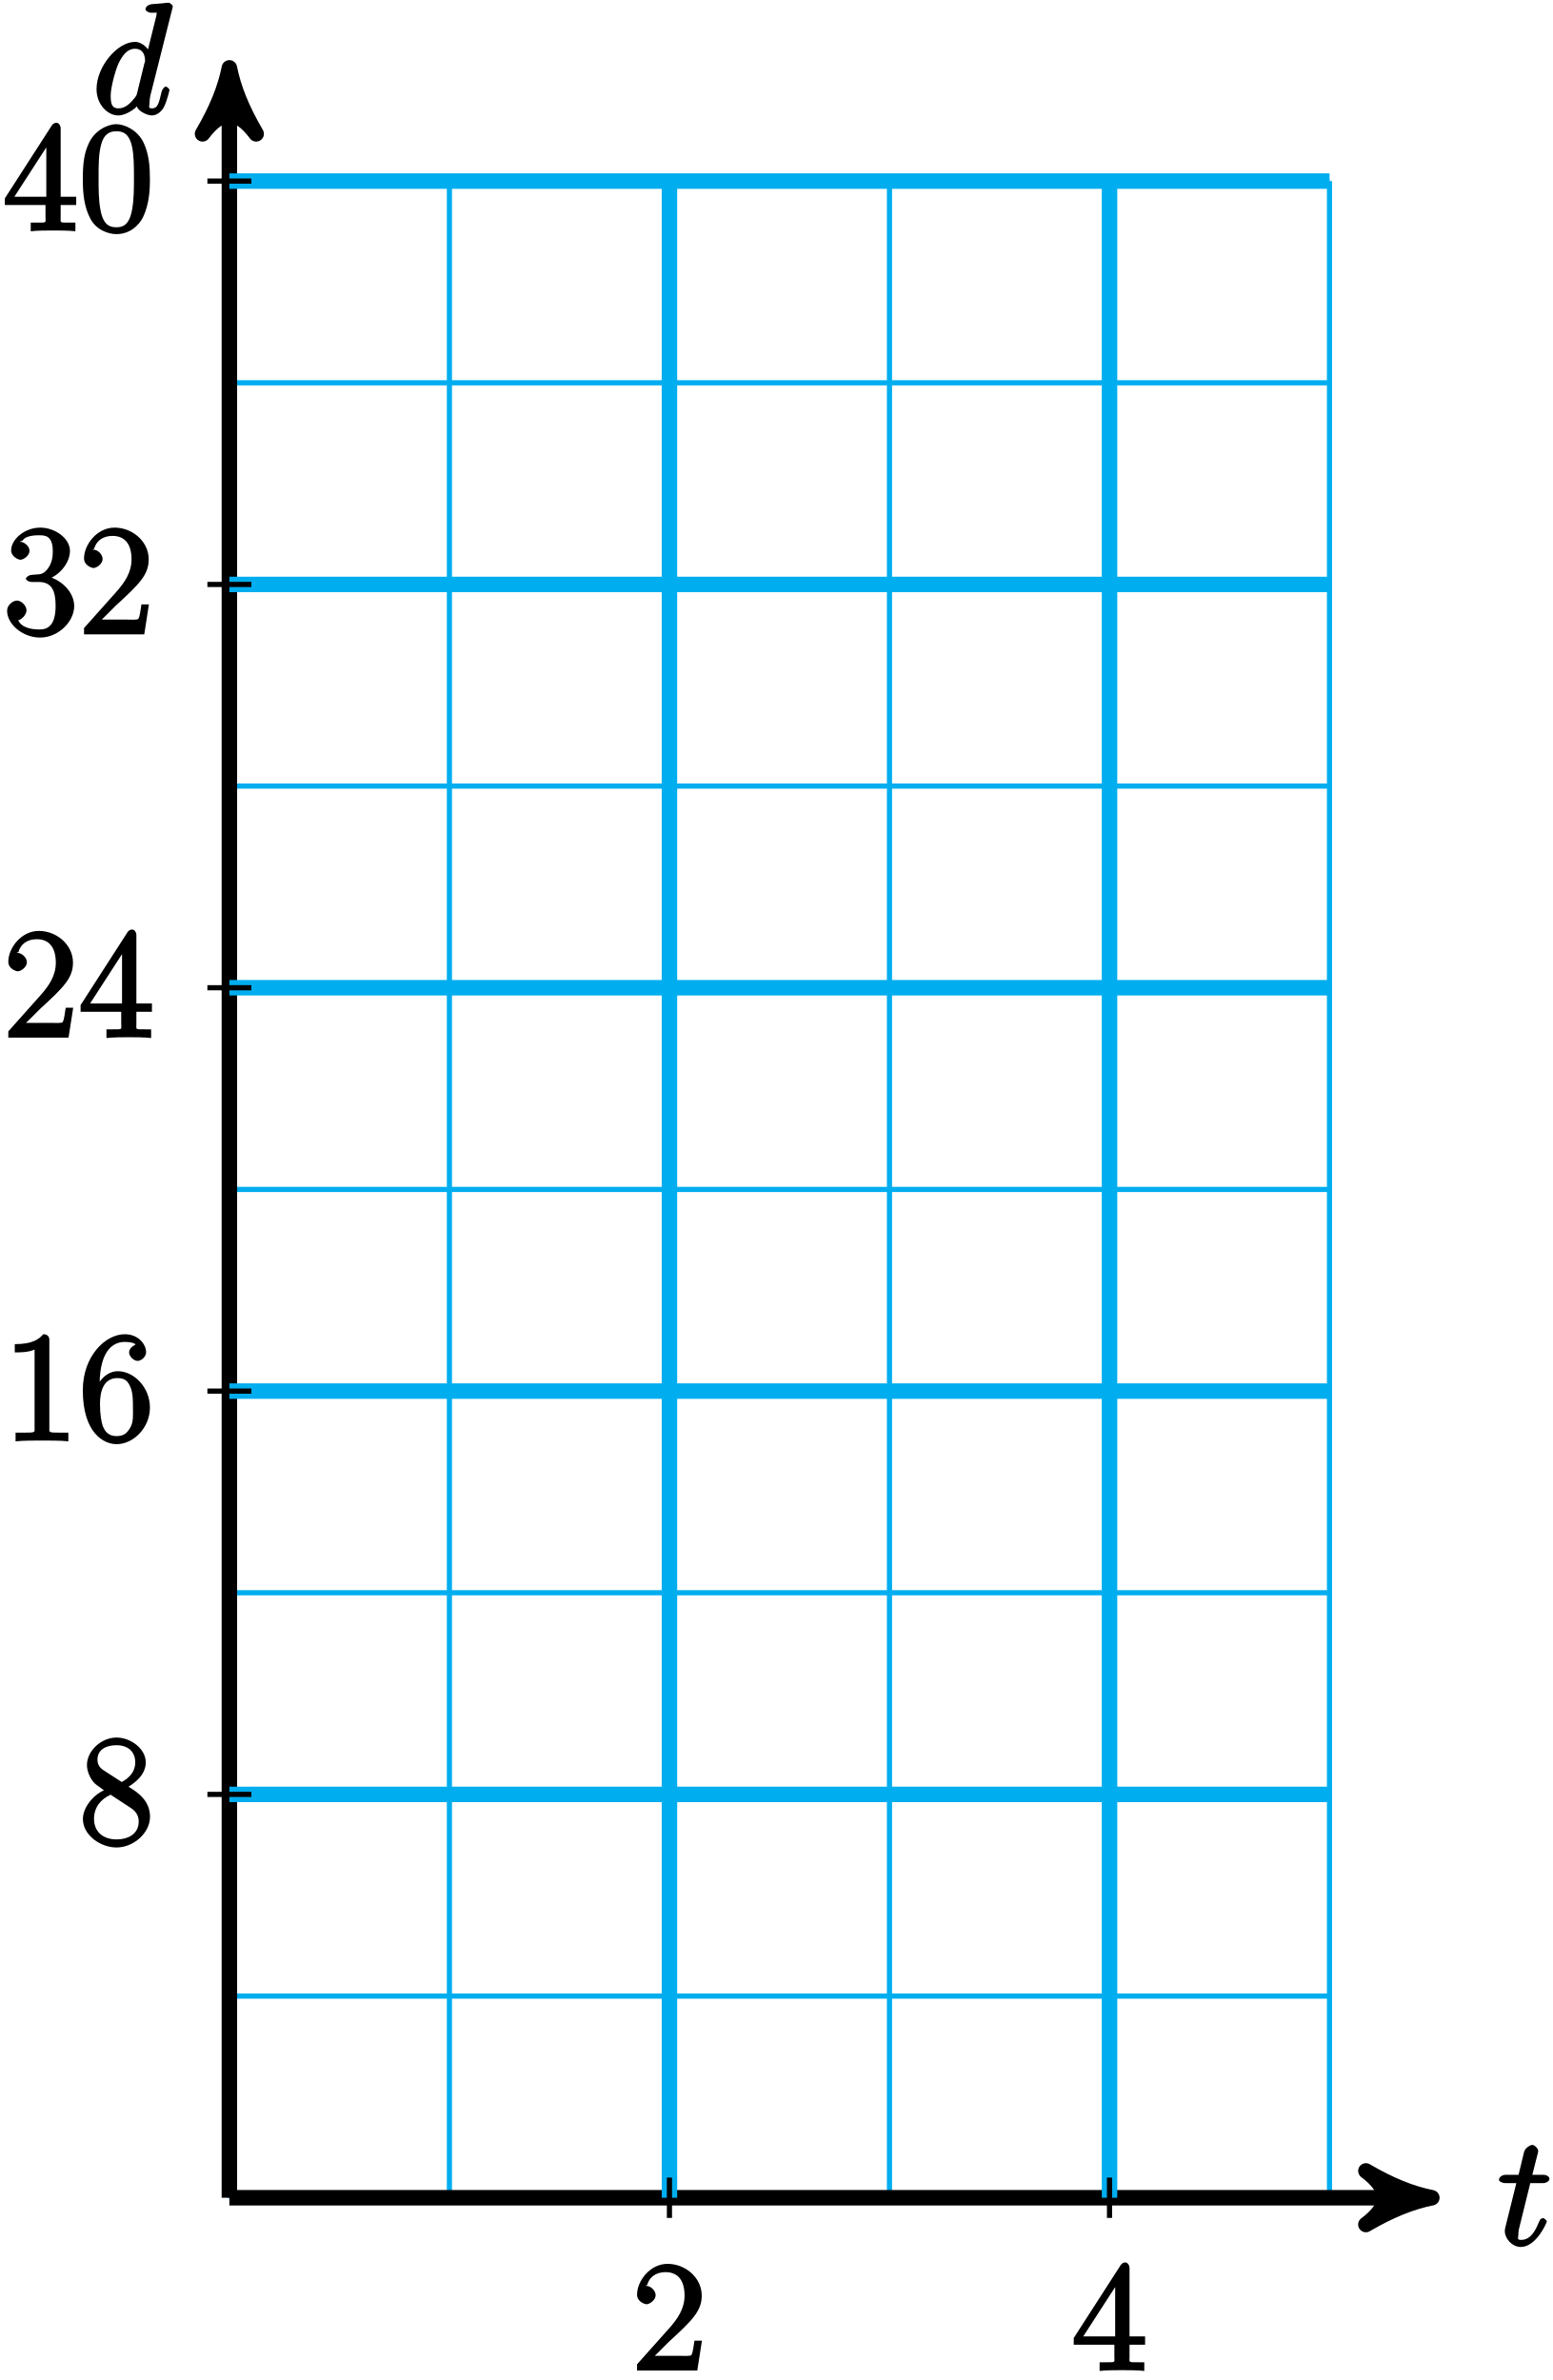
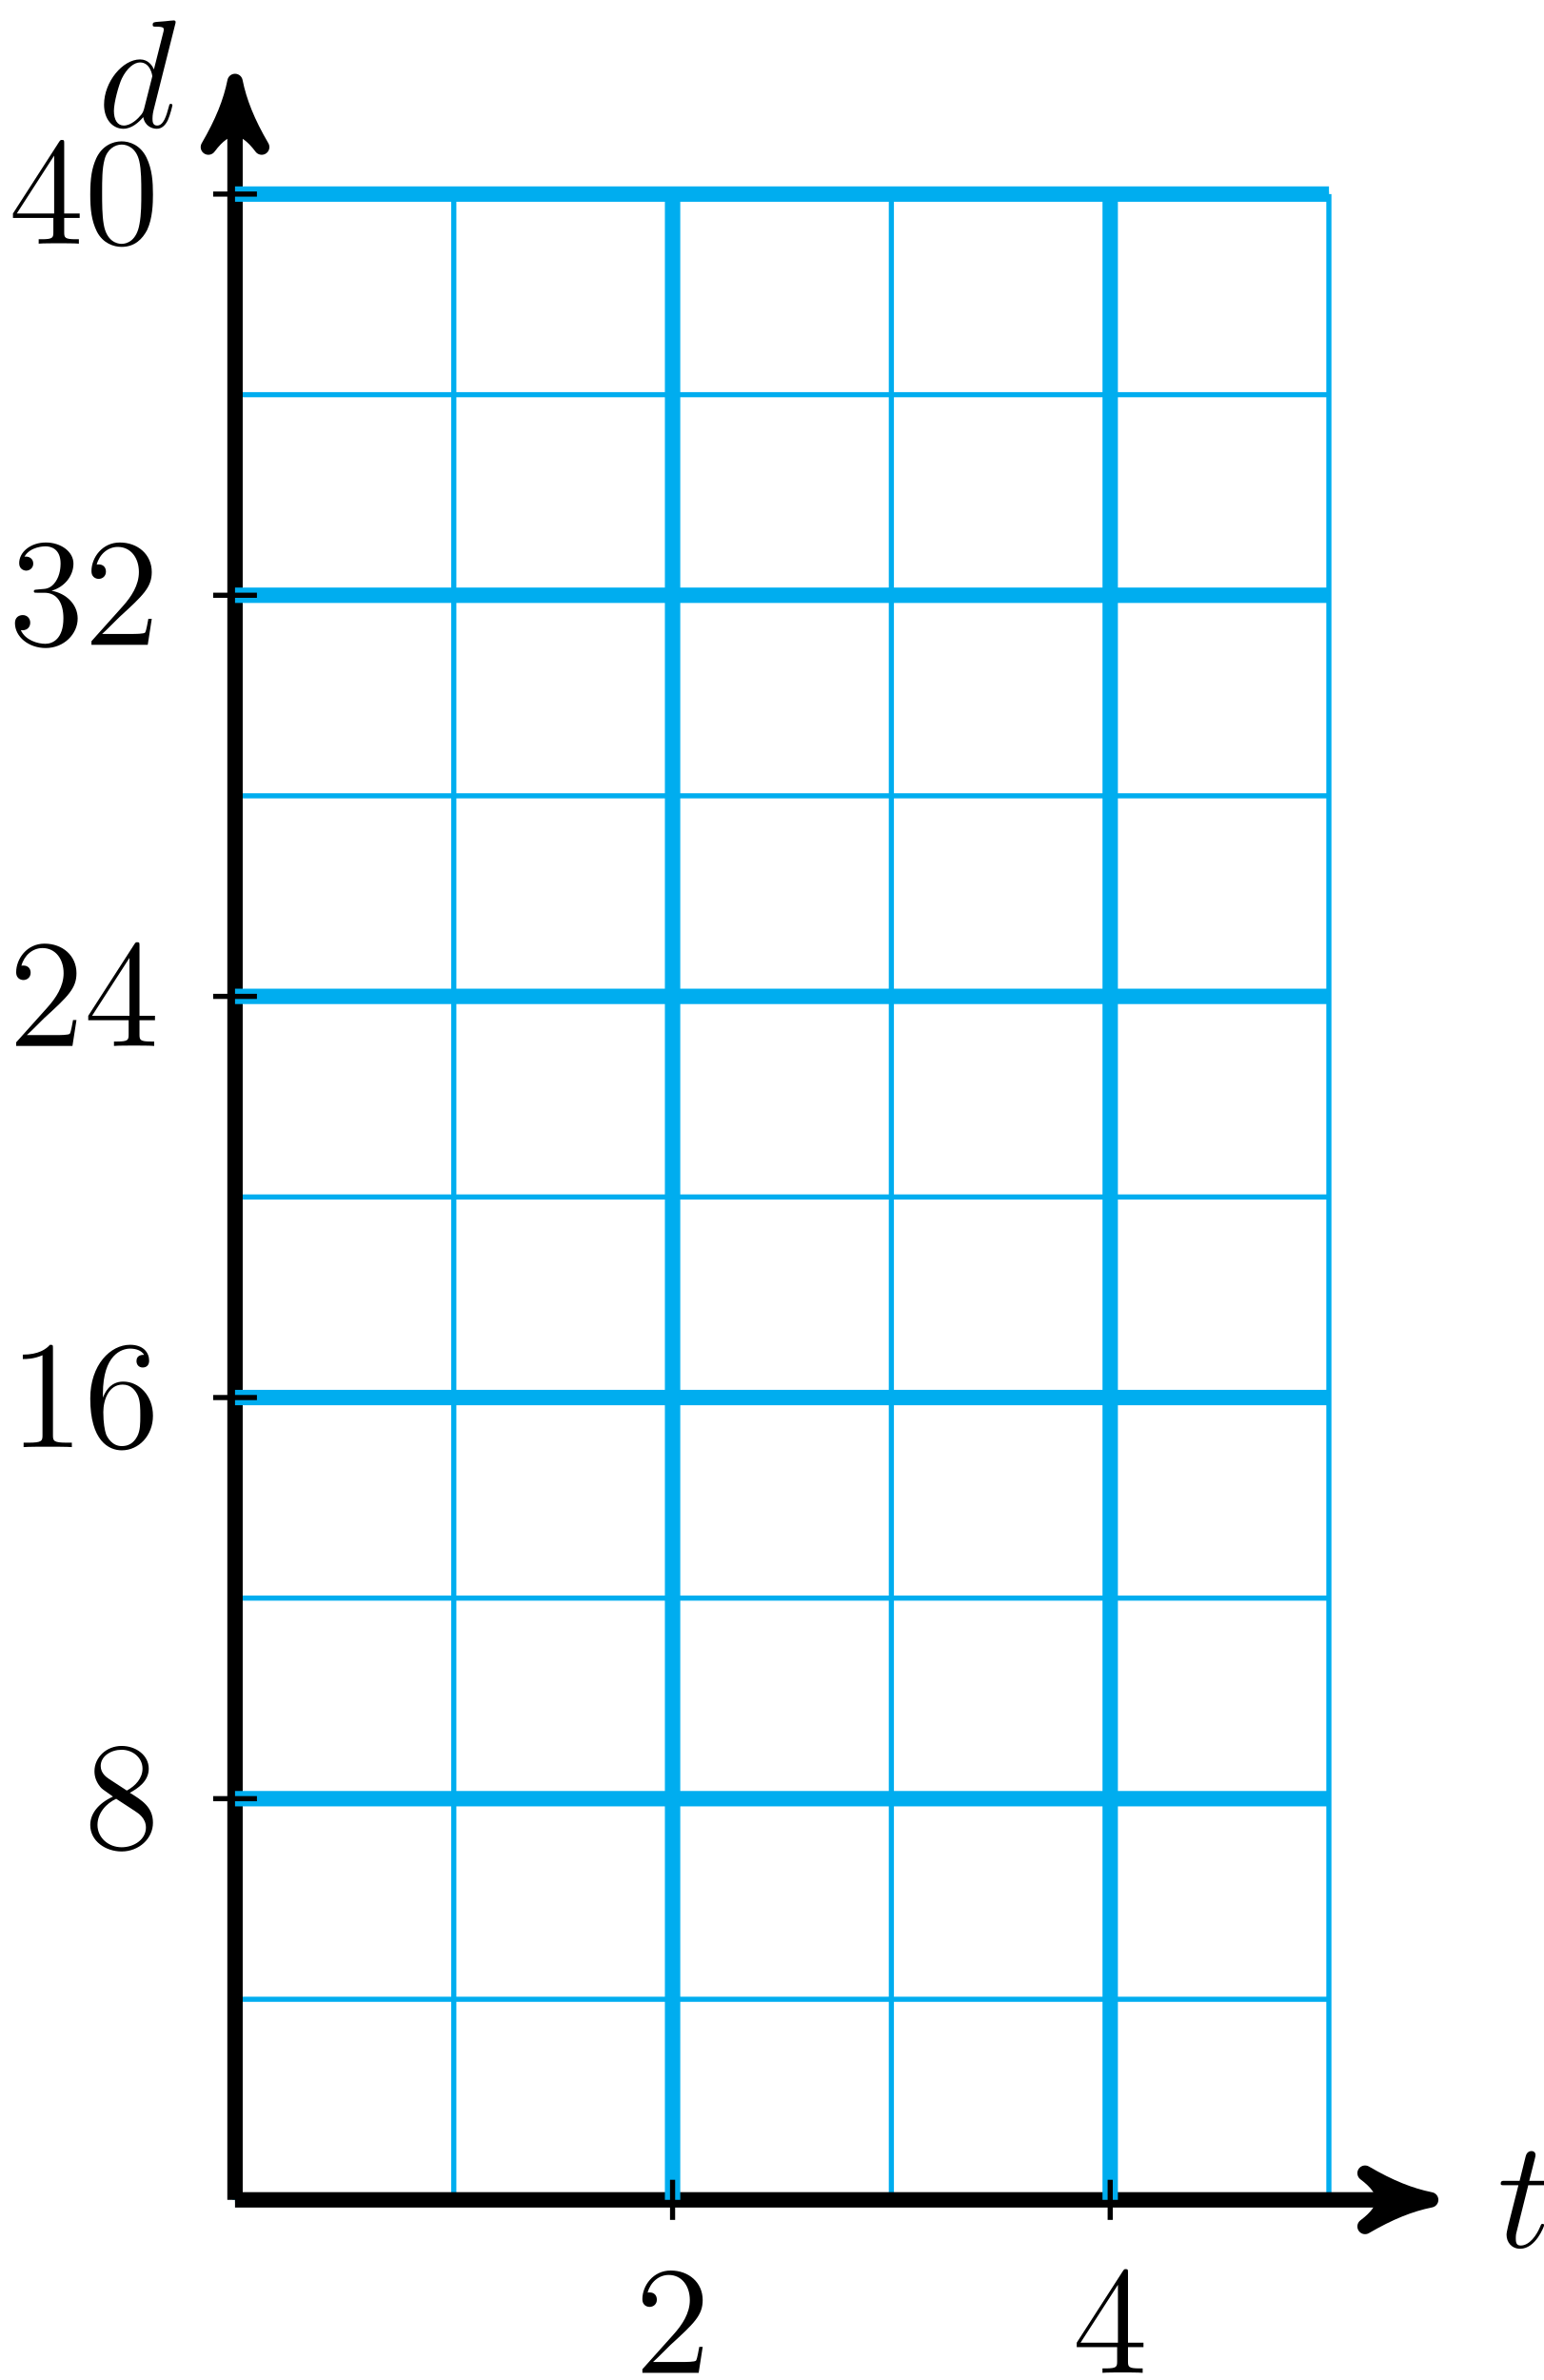
- <svg xmlns="http://www.w3.org/2000/svg" xmlns:xlink="http://www.w3.org/1999/xlink" width="120pt" height="184pt" viewBox="0 0 120 184" version="1.1">
+ <svg xmlns="http://www.w3.org/2000/svg" xmlns:xlink="http://www.w3.org/1999/xlink" width="120pt" height="185pt" viewBox="0 0 120 185" version="1.1">
  <defs>
    <g>
      <symbol overflow="visible" id="glyph0-0">
        <path style="stroke:none;" d="" />
      </symbol>
      <symbol overflow="visible" id="glyph0-1">
-         <path style="stroke:none;" d="M 2.406 -4.812 L 3.5 -4.812 C 3.734 -4.812 4 -4.953 4 -5.156 C 4 -5.297 3.781 -5.453 3.531 -5.453 L 2.672 -5.453 L 3.078 -7.047 C 3.125 -7.203 3.125 -7.234 3.125 -7.312 C 3.125 -7.5 2.828 -7.766 2.672 -7.766 C 2.562 -7.766 2.125 -7.578 2.031 -7.203 L 1.609 -5.453 L 0.609 -5.453 C 0.375 -5.453 0.094 -5.297 0.094 -5.062 C 0.094 -4.953 0.344 -4.812 0.578 -4.812 L 1.438 -4.812 L 0.688 -1.797 C 0.578 -1.375 0.547 -1.25 0.547 -1.094 C 0.547 -0.531 1.109 0.125 1.781 0.125 C 2.984 0.125 3.797 -1.766 3.797 -1.859 C 3.797 -1.922 3.578 -2.109 3.516 -2.109 C 3.484 -2.109 3.328 -2.062 3.297 -2.016 C 3.281 -2.016 3.234 -1.891 3.141 -1.703 C 2.891 -1.094 2.516 -0.422 1.812 -0.422 C 1.453 -0.422 1.594 -0.562 1.594 -0.828 C 1.594 -0.844 1.594 -1.062 1.625 -1.203 L 2.516 -4.812 Z M 2.406 -4.812 " />
+         <path style="stroke:none;" d="M 2.406 -4.812 L 3.5 -4.812 C 3.734 -4.812 3.844 -4.812 3.844 -5.016 C 3.844 -5.156 3.781 -5.156 3.531 -5.156 L 2.484 -5.156 L 2.922 -6.891 C 2.969 -7.062 2.969 -7.094 2.969 -7.172 C 2.969 -7.359 2.828 -7.469 2.672 -7.469 C 2.562 -7.469 2.297 -7.438 2.203 -7.047 L 1.734 -5.156 L 0.609 -5.156 C 0.375 -5.156 0.266 -5.156 0.266 -4.922 C 0.266 -4.812 0.344 -4.812 0.578 -4.812 L 1.641 -4.812 L 0.844 -1.656 C 0.75 -1.234 0.719 -1.109 0.719 -0.953 C 0.719 -0.391 1.109 0.125 1.781 0.125 C 2.984 0.125 3.641 -1.625 3.641 -1.703 C 3.641 -1.781 3.578 -1.812 3.516 -1.812 C 3.484 -1.812 3.438 -1.812 3.422 -1.766 C 3.406 -1.75 3.391 -1.75 3.312 -1.547 C 3.062 -0.953 2.516 -0.125 1.812 -0.125 C 1.453 -0.125 1.438 -0.422 1.438 -0.688 C 1.438 -0.688 1.438 -0.922 1.469 -1.062 Z M 2.406 -4.812 " />
      </symbol>
      <symbol overflow="visible" id="glyph0-2">
-         <path style="stroke:none;" d="M 6.172 -8.141 C 6.188 -8.188 6.203 -8.266 6.203 -8.312 C 6.203 -8.438 5.922 -8.594 5.906 -8.594 C 5.891 -8.594 5.312 -8.547 5.25 -8.531 C 5.047 -8.516 4.859 -8.5 4.656 -8.484 C 4.344 -8.469 4.094 -8.297 4.094 -8.078 C 4.094 -7.953 4.359 -7.812 4.531 -7.812 C 5.109 -7.812 4.953 -7.859 4.953 -7.734 C 4.953 -7.656 4.938 -7.562 4.922 -7.531 L 4.203 -4.625 L 4.516 -4.625 C 4.391 -4.938 3.906 -5.562 3.281 -5.562 C 1.938 -5.562 0.312 -3.672 0.312 -1.906 C 0.312 -0.719 1.172 0.125 1.984 0.125 C 2.641 0.125 3.312 -0.438 3.438 -0.578 C 3.484 -0.234 4.219 0.125 4.578 0.125 C 4.938 0.125 5.328 -0.125 5.547 -0.578 C 5.781 -1.078 5.953 -1.812 5.953 -1.859 C 5.953 -1.906 5.75 -2.109 5.672 -2.109 C 5.562 -2.109 5.391 -1.906 5.344 -1.719 C 5.156 -1.016 5.109 -0.422 4.609 -0.422 C 4.266 -0.422 4.406 -0.578 4.406 -0.812 C 4.406 -0.859 4.406 -1.109 4.484 -1.453 Z M 3.438 -1.562 C 3.375 -1.359 3.422 -1.453 3.25 -1.219 C 2.984 -0.891 2.578 -0.422 2.016 -0.422 C 1.531 -0.422 1.406 -0.703 1.406 -1.406 C 1.406 -2.062 1.781 -3.406 2.016 -3.906 C 2.422 -4.75 2.828 -5.031 3.281 -5.031 C 4.078 -5.031 4.062 -4.203 4.062 -4.094 C 4.062 -4.094 4.078 -4.047 4.016 -3.922 Z M 3.438 -1.562 " />
+         <path style="stroke:none;" d="M 6.016 -8 C 6.031 -8.047 6.047 -8.109 6.047 -8.172 C 6.047 -8.297 5.922 -8.297 5.906 -8.297 C 5.891 -8.297 5.312 -8.25 5.25 -8.234 C 5.047 -8.219 4.859 -8.203 4.656 -8.188 C 4.344 -8.156 4.266 -8.156 4.266 -7.938 C 4.266 -7.812 4.359 -7.812 4.531 -7.812 C 5.109 -7.812 5.125 -7.703 5.125 -7.594 C 5.125 -7.516 5.109 -7.422 5.094 -7.391 L 4.359 -4.484 C 4.234 -4.797 3.906 -5.266 3.281 -5.266 C 1.938 -5.266 0.484 -3.531 0.484 -1.75 C 0.484 -0.578 1.172 0.125 1.984 0.125 C 2.641 0.125 3.203 -0.391 3.531 -0.781 C 3.656 -0.078 4.219 0.125 4.578 0.125 C 4.938 0.125 5.219 -0.094 5.438 -0.531 C 5.625 -0.938 5.797 -1.656 5.797 -1.703 C 5.797 -1.766 5.75 -1.812 5.672 -1.812 C 5.562 -1.812 5.562 -1.75 5.516 -1.578 C 5.328 -0.875 5.109 -0.125 4.609 -0.125 C 4.266 -0.125 4.25 -0.438 4.25 -0.672 C 4.25 -0.719 4.25 -0.969 4.328 -1.297 Z M 3.594 -1.422 C 3.531 -1.219 3.531 -1.188 3.375 -0.969 C 3.109 -0.641 2.578 -0.125 2.016 -0.125 C 1.531 -0.125 1.25 -0.562 1.25 -1.266 C 1.25 -1.922 1.625 -3.266 1.859 -3.766 C 2.266 -4.609 2.828 -5.031 3.281 -5.031 C 4.078 -5.031 4.234 -4.047 4.234 -3.953 C 4.234 -3.938 4.203 -3.797 4.188 -3.766 Z M 3.594 -1.422 " />
      </symbol>
      <symbol overflow="visible" id="glyph1-0">
        <path style="stroke:none;" d="" />
      </symbol>
      <symbol overflow="visible" id="glyph1-1">
-         <path style="stroke:none;" d="M 5.266 -2.312 L 4.859 -2.312 C 4.797 -1.953 4.75 -1.406 4.625 -1.203 C 4.547 -1.094 3.984 -1.141 3.625 -1.141 L 1.406 -1.141 L 1.516 -0.891 C 1.844 -1.156 2.562 -1.922 2.875 -2.219 C 4.703 -3.891 5.422 -4.609 5.422 -5.797 C 5.422 -7.172 4.172 -8.25 2.781 -8.25 C 1.406 -8.25 0.422 -6.906 0.422 -5.875 C 0.422 -5.266 1.109 -5.125 1.141 -5.125 C 1.406 -5.125 1.859 -5.453 1.859 -5.828 C 1.859 -6.172 1.484 -6.547 1.141 -6.547 C 1.047 -6.547 1.016 -6.547 1.203 -6.609 C 1.359 -7.203 1.859 -7.609 2.625 -7.609 C 3.641 -7.609 4.094 -6.891 4.094 -5.797 C 4.094 -4.781 3.562 -4 2.875 -3.234 L 0.422 -0.484 L 0.422 0 L 5.078 0 L 5.438 -2.312 Z M 5.266 -2.312 " />
+         <path style="stroke:none;" d="M 5.266 -2.016 L 5 -2.016 C 4.953 -1.812 4.859 -1.141 4.75 -0.953 C 4.656 -0.844 3.984 -0.844 3.625 -0.844 L 1.406 -0.844 C 1.734 -1.125 2.469 -1.891 2.766 -2.172 C 4.594 -3.844 5.266 -4.469 5.266 -5.656 C 5.266 -7.031 4.172 -7.953 2.781 -7.953 C 1.406 -7.953 0.578 -6.766 0.578 -5.734 C 0.578 -5.125 1.109 -5.125 1.141 -5.125 C 1.406 -5.125 1.703 -5.312 1.703 -5.688 C 1.703 -6.031 1.484 -6.25 1.141 -6.25 C 1.047 -6.25 1.016 -6.25 0.984 -6.234 C 1.203 -7.047 1.859 -7.609 2.625 -7.609 C 3.641 -7.609 4.266 -6.75 4.266 -5.656 C 4.266 -4.641 3.688 -3.75 3 -2.984 L 0.578 -0.281 L 0.578 0 L 4.953 0 Z M 5.266 -2.016 " />
      </symbol>
      <symbol overflow="visible" id="glyph1-2">
-         <path style="stroke:none;" d="M 4.469 -7.922 C 4.469 -8.156 4.312 -8.359 4.141 -8.359 C 4.047 -8.359 3.891 -8.312 3.797 -8.172 L 0.156 -2.516 L 0.156 -2 L 3.297 -2 L 3.297 -1.047 C 3.297 -0.609 3.438 -0.641 2.562 -0.641 L 2.156 -0.641 L 2.156 0.031 C 2.609 -0.031 3.547 -0.031 3.891 -0.031 C 4.219 -0.031 5.172 -0.031 5.609 0.031 L 5.609 -0.641 L 5.219 -0.641 C 4.344 -0.641 4.469 -0.609 4.469 -1.047 L 4.469 -2 L 5.672 -2 L 5.672 -2.641 L 4.469 -2.641 Z M 3.359 -7 L 3.359 -2.641 L 0.891 -2.641 L 3.641 -6.891 Z M 3.359 -7 " />
+         <path style="stroke:none;" d="M 4.312 -7.781 C 4.312 -8.016 4.312 -8.062 4.141 -8.062 C 4.047 -8.062 4.016 -8.062 3.922 -7.922 L 0.328 -2.344 L 0.328 -2 L 3.469 -2 L 3.469 -0.906 C 3.469 -0.469 3.438 -0.344 2.562 -0.344 L 2.328 -0.344 L 2.328 0 C 2.609 -0.031 3.547 -0.031 3.891 -0.031 C 4.219 -0.031 5.172 -0.031 5.453 0 L 5.453 -0.344 L 5.219 -0.344 C 4.344 -0.344 4.312 -0.469 4.312 -0.906 L 4.312 -2 L 5.516 -2 L 5.516 -2.344 L 4.312 -2.344 Z M 3.531 -6.844 L 3.531 -2.344 L 0.625 -2.344 Z M 3.531 -6.844 " />
      </symbol>
      <symbol overflow="visible" id="glyph1-3">
-         <path style="stroke:none;" d="M 3.672 -4.344 C 4.266 -4.672 5.188 -5.328 5.188 -6.328 C 5.188 -7.375 4.031 -8.25 2.922 -8.25 C 1.75 -8.25 0.641 -7.219 0.641 -6.125 C 0.641 -5.719 0.812 -5.219 1.141 -4.812 C 1.281 -4.656 1.297 -4.641 1.953 -4.172 C 1.094 -3.781 0.328 -2.828 0.328 -1.953 C 0.328 -0.688 1.703 0.25 2.922 0.25 C 4.25 0.25 5.516 -0.875 5.516 -2.125 C 5.516 -3.344 4.609 -4 3.844 -4.453 Z M 2.047 -5.641 C 1.891 -5.75 1.453 -5.953 1.453 -6.531 C 1.453 -7.312 2.109 -7.656 2.922 -7.656 C 3.781 -7.656 4.375 -7.188 4.375 -6.328 C 4.375 -5.594 3.891 -5.109 3.328 -4.812 Z M 2.375 -3.891 L 3.828 -2.938 C 4.141 -2.734 4.641 -2.469 4.641 -1.75 C 4.641 -0.844 3.891 -0.375 2.922 -0.375 C 1.906 -0.375 1.188 -0.953 1.188 -1.953 C 1.188 -2.875 1.719 -3.484 2.469 -3.828 Z M 2.375 -3.891 " />
+         <path style="stroke:none;" d="M 3.562 -4.312 C 4.156 -4.641 5.031 -5.188 5.031 -6.188 C 5.031 -7.234 4.031 -7.953 2.922 -7.953 C 1.75 -7.953 0.812 -7.078 0.812 -5.984 C 0.812 -5.578 0.938 -5.172 1.266 -4.766 C 1.406 -4.609 1.406 -4.609 2.25 -4.016 C 1.094 -3.484 0.484 -2.672 0.484 -1.812 C 0.484 -0.531 1.703 0.25 2.922 0.25 C 4.25 0.25 5.359 -0.734 5.359 -1.984 C 5.359 -3.203 4.5 -3.734 3.562 -4.312 Z M 1.938 -5.391 C 1.781 -5.5 1.297 -5.812 1.297 -6.391 C 1.297 -7.172 2.109 -7.656 2.922 -7.656 C 3.781 -7.656 4.547 -7.047 4.547 -6.188 C 4.547 -5.453 4.016 -4.859 3.328 -4.484 Z M 2.5 -3.844 L 3.938 -2.906 C 4.25 -2.703 4.812 -2.328 4.812 -1.609 C 4.812 -0.688 3.891 -0.078 2.922 -0.078 C 1.906 -0.078 1.047 -0.812 1.047 -1.812 C 1.047 -2.734 1.719 -3.484 2.5 -3.844 Z M 2.5 -3.844 " />
      </symbol>
      <symbol overflow="visible" id="glyph1-4">
-         <path style="stroke:none;" d="M 3.594 -7.812 C 3.594 -8.078 3.438 -8.25 3.125 -8.25 C 2.797 -7.875 2.312 -7.484 0.922 -7.484 L 0.922 -6.844 C 1.359 -6.844 1.953 -6.844 2.453 -7.062 L 2.453 -1.062 C 2.453 -0.641 2.578 -0.641 1.531 -0.641 L 0.984 -0.641 L 0.984 0.031 C 1.484 -0.031 2.641 -0.031 3.031 -0.031 C 3.438 -0.031 4.578 -0.031 5.062 0.031 L 5.062 -0.641 L 4.531 -0.641 C 3.484 -0.641 3.594 -0.641 3.594 -1.062 Z M 3.594 -7.812 " />
+         <path style="stroke:none;" d="M 3.438 -7.656 C 3.438 -7.938 3.438 -7.953 3.203 -7.953 C 2.922 -7.625 2.312 -7.188 1.094 -7.188 L 1.094 -6.844 C 1.359 -6.844 1.953 -6.844 2.625 -7.141 L 2.625 -0.922 C 2.625 -0.484 2.578 -0.344 1.531 -0.344 L 1.156 -0.344 L 1.156 0 C 1.484 -0.031 2.641 -0.031 3.031 -0.031 C 3.438 -0.031 4.578 -0.031 4.906 0 L 4.906 -0.344 L 4.531 -0.344 C 3.484 -0.344 3.438 -0.484 3.438 -0.922 Z M 3.438 -7.656 " />
      </symbol>
      <symbol overflow="visible" id="glyph1-5">
-         <path style="stroke:none;" d="M 1.625 -4.297 C 1.625 -7.328 2.938 -7.656 3.578 -7.656 C 4.016 -7.656 4.328 -7.562 4.391 -7.469 C 4.531 -7.469 3.906 -7.312 3.906 -6.828 C 3.906 -6.562 4.25 -6.188 4.562 -6.188 C 4.859 -6.188 5.219 -6.516 5.219 -6.859 C 5.219 -7.484 4.609 -8.25 3.578 -8.25 C 2.062 -8.25 0.328 -6.547 0.328 -3.922 C 0.328 -0.641 1.922 0.25 2.938 0.25 C 4.25 0.25 5.516 -1.031 5.516 -2.578 C 5.516 -4.172 4.25 -5.391 3.047 -5.391 C 1.984 -5.391 1.422 -4.312 1.297 -3.984 L 1.625 -3.984 Z M 2.938 -0.375 C 2.188 -0.375 1.984 -0.891 1.875 -1.141 C 1.766 -1.453 1.656 -2.031 1.656 -2.875 C 1.656 -3.812 1.922 -4.859 3 -4.859 C 3.656 -4.859 3.844 -4.547 4.016 -4.141 C 4.203 -3.703 4.203 -3.109 4.203 -2.594 C 4.203 -1.984 4.25 -1.547 4.031 -1.094 C 3.734 -0.531 3.422 -0.375 2.938 -0.375 Z M 2.938 -0.375 " />
+         <path style="stroke:none;" d="M 1.469 -4.156 C 1.469 -7.188 2.938 -7.656 3.578 -7.656 C 4.016 -7.656 4.453 -7.531 4.672 -7.172 C 4.531 -7.172 4.078 -7.172 4.078 -6.688 C 4.078 -6.422 4.25 -6.188 4.562 -6.188 C 4.859 -6.188 5.062 -6.375 5.062 -6.719 C 5.062 -7.344 4.609 -7.953 3.578 -7.953 C 2.062 -7.953 0.484 -6.406 0.484 -3.781 C 0.484 -0.484 1.922 0.25 2.938 0.25 C 4.25 0.25 5.359 -0.891 5.359 -2.438 C 5.359 -4.031 4.25 -5.094 3.047 -5.094 C 1.984 -5.094 1.594 -4.172 1.469 -3.844 Z M 2.938 -0.078 C 2.188 -0.078 1.828 -0.734 1.719 -0.984 C 1.609 -1.297 1.5 -1.891 1.5 -2.719 C 1.5 -3.672 1.922 -4.859 3 -4.859 C 3.656 -4.859 4 -4.406 4.188 -4 C 4.375 -3.562 4.375 -2.969 4.375 -2.453 C 4.375 -1.844 4.375 -1.297 4.141 -0.844 C 3.844 -0.281 3.422 -0.078 2.938 -0.078 Z M 2.938 -0.078 " />
      </symbol>
      <symbol overflow="visible" id="glyph1-6">
-         <path style="stroke:none;" d="M 2.203 -4.594 C 2 -4.578 1.781 -4.406 1.781 -4.297 C 1.781 -4.188 2.016 -4.047 2.219 -4.047 L 2.766 -4.047 C 3.797 -4.047 4.078 -3.344 4.078 -2.203 C 4.078 -0.641 3.438 -0.375 2.844 -0.375 C 2.266 -0.375 1.453 -0.484 1.188 -1.094 C 1.328 -1.078 1.828 -1.438 1.828 -1.859 C 1.828 -2.219 1.422 -2.609 1.094 -2.609 C 0.797 -2.609 0.328 -2.281 0.328 -1.828 C 0.328 -0.766 1.547 0.25 2.875 0.25 C 4.297 0.25 5.516 -0.984 5.516 -2.188 C 5.516 -3.281 4.469 -4.297 3.328 -4.5 L 3.328 -4.203 C 4.359 -4.5 5.188 -5.516 5.188 -6.453 C 5.188 -7.406 4.047 -8.25 2.891 -8.25 C 1.703 -8.25 0.641 -7.359 0.641 -6.484 C 0.641 -6.016 1.188 -5.766 1.359 -5.766 C 1.609 -5.766 2.062 -6.094 2.062 -6.453 C 2.062 -6.844 1.609 -7.156 1.344 -7.156 C 1.281 -7.156 1.25 -7.156 1.531 -7.25 C 1.781 -7.703 2.797 -7.656 2.859 -7.656 C 3.25 -7.656 3.859 -7.625 3.859 -6.453 C 3.859 -6.234 3.875 -5.672 3.531 -5.156 C 3.172 -4.625 2.875 -4.641 2.562 -4.625 Z M 2.203 -4.594 " />
+         <path style="stroke:none;" d="M 2.203 -4.297 C 2 -4.281 1.953 -4.266 1.953 -4.156 C 1.953 -4.047 2.016 -4.047 2.219 -4.047 L 2.766 -4.047 C 3.797 -4.047 4.25 -3.203 4.25 -2.062 C 4.25 -0.484 3.438 -0.078 2.844 -0.078 C 2.266 -0.078 1.297 -0.344 0.938 -1.141 C 1.328 -1.078 1.672 -1.297 1.672 -1.719 C 1.672 -2.062 1.422 -2.312 1.094 -2.312 C 0.797 -2.312 0.484 -2.141 0.484 -1.688 C 0.484 -0.625 1.547 0.25 2.875 0.25 C 4.297 0.25 5.359 -0.844 5.359 -2.047 C 5.359 -3.141 4.469 -4 3.328 -4.203 C 4.359 -4.5 5.031 -5.375 5.031 -6.312 C 5.031 -7.25 4.047 -7.953 2.891 -7.953 C 1.703 -7.953 0.812 -7.219 0.812 -6.344 C 0.812 -5.875 1.188 -5.766 1.359 -5.766 C 1.609 -5.766 1.906 -5.953 1.906 -6.312 C 1.906 -6.688 1.609 -6.859 1.344 -6.859 C 1.281 -6.859 1.25 -6.859 1.219 -6.844 C 1.672 -7.656 2.797 -7.656 2.859 -7.656 C 3.25 -7.656 4.031 -7.484 4.031 -6.312 C 4.031 -6.078 4 -5.422 3.641 -4.906 C 3.281 -4.375 2.875 -4.344 2.562 -4.328 Z M 2.203 -4.297 " />
      </symbol>
      <symbol overflow="visible" id="glyph1-7">
-         <path style="stroke:none;" d="M 5.516 -3.969 C 5.516 -4.953 5.453 -5.922 5.016 -6.844 C 4.531 -7.828 3.516 -8.25 2.922 -8.25 C 2.234 -8.25 1.219 -7.75 0.781 -6.75 C 0.438 -6 0.328 -5.266 0.328 -3.969 C 0.328 -2.812 0.453 -1.828 0.891 -0.984 C 1.344 -0.078 2.297 0.25 2.922 0.25 C 3.953 0.25 4.656 -0.406 4.984 -1.062 C 5.484 -2.109 5.516 -3.281 5.516 -3.969 Z M 2.922 -0.281 C 2.531 -0.281 1.906 -0.344 1.688 -1.656 C 1.547 -2.359 1.547 -3.281 1.547 -4.109 C 1.547 -5.094 1.547 -5.969 1.75 -6.688 C 1.953 -7.484 2.406 -7.703 2.922 -7.703 C 3.375 -7.703 3.891 -7.578 4.125 -6.547 C 4.281 -5.875 4.281 -4.922 4.281 -4.109 C 4.281 -3.312 4.281 -2.406 4.141 -1.672 C 3.922 -0.359 3.328 -0.281 2.922 -0.281 Z M 2.922 -0.281 " />
+         <path style="stroke:none;" d="M 5.359 -3.828 C 5.359 -4.812 5.297 -5.781 4.859 -6.688 C 4.375 -7.688 3.516 -7.953 2.922 -7.953 C 2.234 -7.953 1.391 -7.609 0.938 -6.609 C 0.609 -5.859 0.484 -5.109 0.484 -3.828 C 0.484 -2.672 0.578 -1.797 1 -0.938 C 1.469 -0.031 2.297 0.25 2.922 0.25 C 3.953 0.25 4.547 -0.375 4.906 -1.062 C 5.328 -1.953 5.359 -3.125 5.359 -3.828 Z M 2.922 0.016 C 2.531 0.016 1.75 -0.203 1.531 -1.5 C 1.406 -2.219 1.406 -3.125 1.406 -3.969 C 1.406 -4.953 1.406 -5.828 1.594 -6.531 C 1.797 -7.344 2.406 -7.703 2.922 -7.703 C 3.375 -7.703 4.062 -7.438 4.297 -6.406 C 4.453 -5.719 4.453 -4.781 4.453 -3.969 C 4.453 -3.172 4.453 -2.266 4.312 -1.531 C 4.094 -0.219 3.328 0.016 2.922 0.016 Z M 2.922 0.016 " />
      </symbol>
    </g>
  </defs>
  <g id="surface1">
-     <path style="fill:none;stroke-width:0.399;stroke-linecap:butt;stroke-linejoin:miter;stroke:rgb(0%,67.839%,93.729%);stroke-opacity:1;stroke-miterlimit:10;" d="M 0 -0 L 85.04 -0 M 0 15.59 L 85.04 15.59 M 0 31.183 L 85.04 31.183 M 0 46.773 L 85.04 46.773 M 0 62.363 L 85.04 62.363 M 0 77.953 L 85.04 77.953 M 0 93.547 L 85.04 93.547 M 0 109.137 L 85.04 109.137 M 0 124.726 L 85.04 124.726 M 0 140.316 L 85.04 140.316 M 0 155.902 L 85.04 155.902 M 0 -0 L 0 155.91 M 17.008 -0 L 17.008 155.91 M 34.016 -0 L 34.016 155.91 M 51.024 -0 L 51.024 155.91 M 68.032 -0 L 68.032 155.91 M 85.036 -0 L 85.036 155.91 " transform="matrix(1,0,0,-1,17.73,169.91)" />
-     <path style="fill:none;stroke-width:1.196;stroke-linecap:butt;stroke-linejoin:miter;stroke:rgb(0%,0%,0%);stroke-opacity:1;stroke-miterlimit:10;" d="M 0 -0 L 91.672 -0 " transform="matrix(1,0,0,-1,17.73,169.91)" />
-     <path style="fill-rule:nonzero;fill:rgb(0%,0%,0%);fill-opacity:1;stroke-width:1.196;stroke-linecap:butt;stroke-linejoin:round;stroke:rgb(0%,0%,0%);stroke-opacity:1;stroke-miterlimit:10;" d="M 1.273 -0 C -0.32 0.32 -1.914 0.957 -3.824 2.074 C -1.914 0.637 -1.914 -0.637 -3.824 -2.07 C -1.914 -0.957 -0.32 -0.32 1.273 -0 Z M 1.273 -0 " transform="matrix(1,0,0,-1,109.4024,169.91)" />
+     <path style="fill:none;stroke-width:0.399;stroke-linecap:butt;stroke-linejoin:miter;stroke:rgb(0%,67.839%,93.729%);stroke-opacity:1;stroke-miterlimit:10;" d="M -0 -0 L 85.043 -0 M -0 15.59 L 85.043 15.59 M -0 31.183 L 85.043 31.183 M -0 46.773 L 85.043 46.773 M -0 62.363 L 85.043 62.363 M -0 77.953 L 85.043 77.953 M -0 93.547 L 85.043 93.547 M -0 109.137 L 85.043 109.137 M -0 124.726 L 85.043 124.726 M -0 140.316 L 85.043 140.316 M -0 155.902 L 85.043 155.902 M -0 -0 L -0 155.91 M 17.007 -0 L 17.007 155.91 M 34.015 -0 L 34.015 155.91 M 51.023 -0 L 51.023 155.91 M 68.035 -0 L 68.035 155.91 M 85.035 -0 L 85.035 155.91 " transform="matrix(1,0,0,-1,18.27,170.996)" />
+     <path style="fill:none;stroke-width:1.196;stroke-linecap:butt;stroke-linejoin:miter;stroke:rgb(0%,0%,0%);stroke-opacity:1;stroke-miterlimit:10;" d="M -0 -0 L 91.671 -0 " transform="matrix(1,0,0,-1,18.27,170.996)" />
+     <path style="fill-rule:nonzero;fill:rgb(0%,0%,0%);fill-opacity:1;stroke-width:1.196;stroke-linecap:butt;stroke-linejoin:round;stroke:rgb(0%,0%,0%);stroke-opacity:1;stroke-miterlimit:10;" d="M 1.276 -0 C -0.317 0.32 -1.911 0.957 -3.825 2.074 C -1.911 0.637 -1.911 -0.637 -3.825 -2.07 C -1.911 -0.957 -0.317 -0.32 1.276 -0 Z M 1.276 -0 " transform="matrix(1,0,0,-1,109.9424,170.996)" />
    <g style="fill:rgb(0%,0%,0%);fill-opacity:1;">
-       <use xlink:href="#glyph0-1" x="115.77" y="173.59" />
+       <use xlink:href="#glyph0-1" x="116.398" y="174.673" />
    </g>
-     <path style="fill:none;stroke-width:1.196;stroke-linecap:butt;stroke-linejoin:miter;stroke:rgb(0%,0%,0%);stroke-opacity:1;stroke-miterlimit:10;" d="M 0 -0 L 0 163.39 " transform="matrix(1,0,0,-1,17.73,169.91)" />
-     <path style="fill-rule:nonzero;fill:rgb(0%,0%,0%);fill-opacity:1;stroke-width:1.196;stroke-linecap:butt;stroke-linejoin:round;stroke:rgb(0%,0%,0%);stroke-opacity:1;stroke-miterlimit:10;" d="M 1.274 -0 C -0.32 0.32 -1.913 0.957 -3.828 2.074 C -1.913 0.636 -1.913 -0.637 -3.828 -2.071 C -1.913 -0.958 -0.32 -0.317 1.274 -0 Z M 1.274 -0 " transform="matrix(0,-1,-1,0,17.73,6.5201)" />
+     <path style="fill:none;stroke-width:1.196;stroke-linecap:butt;stroke-linejoin:miter;stroke:rgb(0%,0%,0%);stroke-opacity:1;stroke-miterlimit:10;" d="M -0 -0 L -0 163.391 " transform="matrix(1,0,0,-1,18.27,170.996)" />
+     <path style="fill-rule:nonzero;fill:rgb(0%,0%,0%);fill-opacity:1;stroke-width:1.196;stroke-linecap:butt;stroke-linejoin:round;stroke:rgb(0%,0%,0%);stroke-opacity:1;stroke-miterlimit:10;" d="M 1.274 0 C -0.32 0.317 -1.913 0.958 -3.827 2.071 C -1.913 0.637 -1.913 -0.636 -3.827 -2.074 C -1.913 -0.957 -0.32 -0.32 1.274 0 Z M 1.274 0 " transform="matrix(0,-1,-1,0,18.27,7.6061)" />
    <g style="fill:rgb(0%,0%,0%);fill-opacity:1;">
-       <use xlink:href="#glyph0-2" x="7.15" y="8.8" />
+       <use xlink:href="#glyph0-2" x="7.605" y="9.884" />
    </g>
-     <path style="fill:none;stroke-width:1.196;stroke-linecap:butt;stroke-linejoin:miter;stroke:rgb(0%,67.839%,93.729%);stroke-opacity:1;stroke-miterlimit:10;" d="M 34.016 -0 L 34.016 155.91 " transform="matrix(1,0,0,-1,17.73,169.91)" />
-     <path style="fill:none;stroke-width:0.399;stroke-linecap:butt;stroke-linejoin:miter;stroke:rgb(0%,0%,0%);stroke-opacity:1;stroke-miterlimit:10;" d="M 34.016 1.558 L 34.016 -1.559 " transform="matrix(1,0,0,-1,17.73,169.91)" />
+     <path style="fill:none;stroke-width:1.196;stroke-linecap:butt;stroke-linejoin:miter;stroke:rgb(0%,67.839%,93.729%);stroke-opacity:1;stroke-miterlimit:10;" d="M 34.015 -0 L 34.015 155.91 " transform="matrix(1,0,0,-1,18.27,170.996)" />
+     <path style="fill:none;stroke-width:0.399;stroke-linecap:butt;stroke-linejoin:miter;stroke:rgb(0%,0%,0%);stroke-opacity:1;stroke-miterlimit:10;" d="M 34.015 1.558 L 34.015 -1.559 " transform="matrix(1,0,0,-1,18.27,170.996)" />
    <g style="fill:rgb(0%,0%,0%);fill-opacity:1;">
-       <use xlink:href="#glyph1-1" x="48.82" y="183.27" />
+       <use xlink:href="#glyph1-1" x="49.36" y="184.443" />
    </g>
-     <path style="fill:none;stroke-width:1.196;stroke-linecap:butt;stroke-linejoin:miter;stroke:rgb(0%,67.839%,93.729%);stroke-opacity:1;stroke-miterlimit:10;" d="M 68.032 -0 L 68.032 155.91 " transform="matrix(1,0,0,-1,17.73,169.91)" />
-     <path style="fill:none;stroke-width:0.399;stroke-linecap:butt;stroke-linejoin:miter;stroke:rgb(0%,0%,0%);stroke-opacity:1;stroke-miterlimit:10;" d="M 68.032 1.558 L 68.032 -1.559 " transform="matrix(1,0,0,-1,17.73,169.91)" />
+     <path style="fill:none;stroke-width:1.196;stroke-linecap:butt;stroke-linejoin:miter;stroke:rgb(0%,67.839%,93.729%);stroke-opacity:1;stroke-miterlimit:10;" d="M 68.035 -0 L 68.035 155.91 " transform="matrix(1,0,0,-1,18.27,170.996)" />
+     <path style="fill:none;stroke-width:0.399;stroke-linecap:butt;stroke-linejoin:miter;stroke:rgb(0%,0%,0%);stroke-opacity:1;stroke-miterlimit:10;" d="M 68.035 1.558 L 68.035 -1.559 " transform="matrix(1,0,0,-1,18.27,170.996)" />
    <g style="fill:rgb(0%,0%,0%);fill-opacity:1;">
-       <use xlink:href="#glyph1-2" x="82.84" y="183.27" />
+       <use xlink:href="#glyph1-2" x="83.376" y="184.443" />
    </g>
-     <path style="fill:none;stroke-width:1.196;stroke-linecap:butt;stroke-linejoin:miter;stroke:rgb(0%,67.839%,93.729%);stroke-opacity:1;stroke-miterlimit:10;" d="M 0 31.183 L 85.04 31.183 " transform="matrix(1,0,0,-1,17.73,169.91)" />
-     <path style="fill:none;stroke-width:0.399;stroke-linecap:butt;stroke-linejoin:miter;stroke:rgb(0%,0%,0%);stroke-opacity:1;stroke-miterlimit:10;" d="M 1.7 31.183 L -1.699 31.183 " transform="matrix(1,0,0,-1,17.73,169.91)" />
+     <path style="fill:none;stroke-width:1.196;stroke-linecap:butt;stroke-linejoin:miter;stroke:rgb(0%,67.839%,93.729%);stroke-opacity:1;stroke-miterlimit:10;" d="M -0 31.183 L 85.043 31.183 " transform="matrix(1,0,0,-1,18.27,170.996)" />
+     <path style="fill:none;stroke-width:0.399;stroke-linecap:butt;stroke-linejoin:miter;stroke:rgb(0%,0%,0%);stroke-opacity:1;stroke-miterlimit:10;" d="M 1.703 31.183 L -1.7 31.183 " transform="matrix(1,0,0,-1,18.27,170.996)" />
    <g style="fill:rgb(0%,0%,0%);fill-opacity:1;">
-       <use xlink:href="#glyph1-3" x="6.08" y="142.58" />
+       <use xlink:href="#glyph1-3" x="6.532" y="143.667" />
    </g>
-     <path style="fill:none;stroke-width:1.196;stroke-linecap:butt;stroke-linejoin:miter;stroke:rgb(0%,67.839%,93.729%);stroke-opacity:1;stroke-miterlimit:10;" d="M 0 62.363 L 85.04 62.363 " transform="matrix(1,0,0,-1,17.73,169.91)" />
-     <path style="fill:none;stroke-width:0.399;stroke-linecap:butt;stroke-linejoin:miter;stroke:rgb(0%,0%,0%);stroke-opacity:1;stroke-miterlimit:10;" d="M 1.7 62.363 L -1.699 62.363 " transform="matrix(1,0,0,-1,17.73,169.91)" />
+     <path style="fill:none;stroke-width:1.196;stroke-linecap:butt;stroke-linejoin:miter;stroke:rgb(0%,67.839%,93.729%);stroke-opacity:1;stroke-miterlimit:10;" d="M -0 62.363 L 85.043 62.363 " transform="matrix(1,0,0,-1,18.27,170.996)" />
+     <path style="fill:none;stroke-width:0.399;stroke-linecap:butt;stroke-linejoin:miter;stroke:rgb(0%,0%,0%);stroke-opacity:1;stroke-miterlimit:10;" d="M 1.703 62.363 L -1.7 62.363 " transform="matrix(1,0,0,-1,18.27,170.996)" />
    <g style="fill:rgb(0%,0%,0%);fill-opacity:1;">
-       <use xlink:href="#glyph1-4" x="0.22" y="111.4" />
-       <use xlink:href="#glyph1-5" x="6.073" y="111.4" />
+       <use xlink:href="#glyph1-4" x="0.679" y="112.485" />
+       <use xlink:href="#glyph1-5" x="6.532" y="112.485" />
    </g>
-     <path style="fill:none;stroke-width:1.196;stroke-linecap:butt;stroke-linejoin:miter;stroke:rgb(0%,67.839%,93.729%);stroke-opacity:1;stroke-miterlimit:10;" d="M 0 93.547 L 85.04 93.547 " transform="matrix(1,0,0,-1,17.73,169.91)" />
-     <path style="fill:none;stroke-width:0.399;stroke-linecap:butt;stroke-linejoin:miter;stroke:rgb(0%,0%,0%);stroke-opacity:1;stroke-miterlimit:10;" d="M 1.7 93.547 L -1.699 93.547 " transform="matrix(1,0,0,-1,17.73,169.91)" />
+     <path style="fill:none;stroke-width:1.196;stroke-linecap:butt;stroke-linejoin:miter;stroke:rgb(0%,67.839%,93.729%);stroke-opacity:1;stroke-miterlimit:10;" d="M -0 93.547 L 85.043 93.547 " transform="matrix(1,0,0,-1,18.27,170.996)" />
+     <path style="fill:none;stroke-width:0.399;stroke-linecap:butt;stroke-linejoin:miter;stroke:rgb(0%,0%,0%);stroke-opacity:1;stroke-miterlimit:10;" d="M 1.703 93.547 L -1.7 93.547 " transform="matrix(1,0,0,-1,18.27,170.996)" />
    <g style="fill:rgb(0%,0%,0%);fill-opacity:1;">
-       <use xlink:href="#glyph1-1" x="0.22" y="80.22" />
-       <use xlink:href="#glyph1-2" x="6.073" y="80.22" />
+       <use xlink:href="#glyph1-1" x="0.679" y="81.303" />
+       <use xlink:href="#glyph1-2" x="6.532" y="81.303" />
    </g>
-     <path style="fill:none;stroke-width:1.196;stroke-linecap:butt;stroke-linejoin:miter;stroke:rgb(0%,67.839%,93.729%);stroke-opacity:1;stroke-miterlimit:10;" d="M 0 124.726 L 85.04 124.726 " transform="matrix(1,0,0,-1,17.73,169.91)" />
-     <path style="fill:none;stroke-width:0.399;stroke-linecap:butt;stroke-linejoin:miter;stroke:rgb(0%,0%,0%);stroke-opacity:1;stroke-miterlimit:10;" d="M 1.7 124.726 L -1.699 124.726 " transform="matrix(1,0,0,-1,17.73,169.91)" />
+     <path style="fill:none;stroke-width:1.196;stroke-linecap:butt;stroke-linejoin:miter;stroke:rgb(0%,67.839%,93.729%);stroke-opacity:1;stroke-miterlimit:10;" d="M -0 124.726 L 85.043 124.726 " transform="matrix(1,0,0,-1,18.27,170.996)" />
+     <path style="fill:none;stroke-width:0.399;stroke-linecap:butt;stroke-linejoin:miter;stroke:rgb(0%,0%,0%);stroke-opacity:1;stroke-miterlimit:10;" d="M 1.703 124.726 L -1.7 124.726 " transform="matrix(1,0,0,-1,18.27,170.996)" />
    <g style="fill:rgb(0%,0%,0%);fill-opacity:1;">
-       <use xlink:href="#glyph1-6" x="0.22" y="49.04" />
-       <use xlink:href="#glyph1-1" x="6.073" y="49.04" />
+       <use xlink:href="#glyph1-6" x="0.679" y="50.122" />
+       <use xlink:href="#glyph1-1" x="6.532" y="50.122" />
    </g>
-     <path style="fill:none;stroke-width:1.196;stroke-linecap:butt;stroke-linejoin:miter;stroke:rgb(0%,67.839%,93.729%);stroke-opacity:1;stroke-miterlimit:10;" d="M 0 155.91 L 85.04 155.91 " transform="matrix(1,0,0,-1,17.73,169.91)" />
-     <path style="fill:none;stroke-width:0.399;stroke-linecap:butt;stroke-linejoin:miter;stroke:rgb(0%,0%,0%);stroke-opacity:1;stroke-miterlimit:10;" d="M 1.7 155.91 L -1.699 155.91 " transform="matrix(1,0,0,-1,17.73,169.91)" />
+     <path style="fill:none;stroke-width:1.196;stroke-linecap:butt;stroke-linejoin:miter;stroke:rgb(0%,67.839%,93.729%);stroke-opacity:1;stroke-miterlimit:10;" d="M -0 155.91 L 85.043 155.91 " transform="matrix(1,0,0,-1,18.27,170.996)" />
+     <path style="fill:none;stroke-width:0.399;stroke-linecap:butt;stroke-linejoin:miter;stroke:rgb(0%,0%,0%);stroke-opacity:1;stroke-miterlimit:10;" d="M 1.703 155.91 L -1.7 155.91 " transform="matrix(1,0,0,-1,18.27,170.996)" />
    <g style="fill:rgb(0%,0%,0%);fill-opacity:1;">
-       <use xlink:href="#glyph1-2" x="0.22" y="17.85" />
-       <use xlink:href="#glyph1-7" x="6.073" y="17.85" />
+       <use xlink:href="#glyph1-2" x="0.679" y="18.94" />
+       <use xlink:href="#glyph1-7" x="6.532" y="18.94" />
    </g>
  </g>
</svg>
